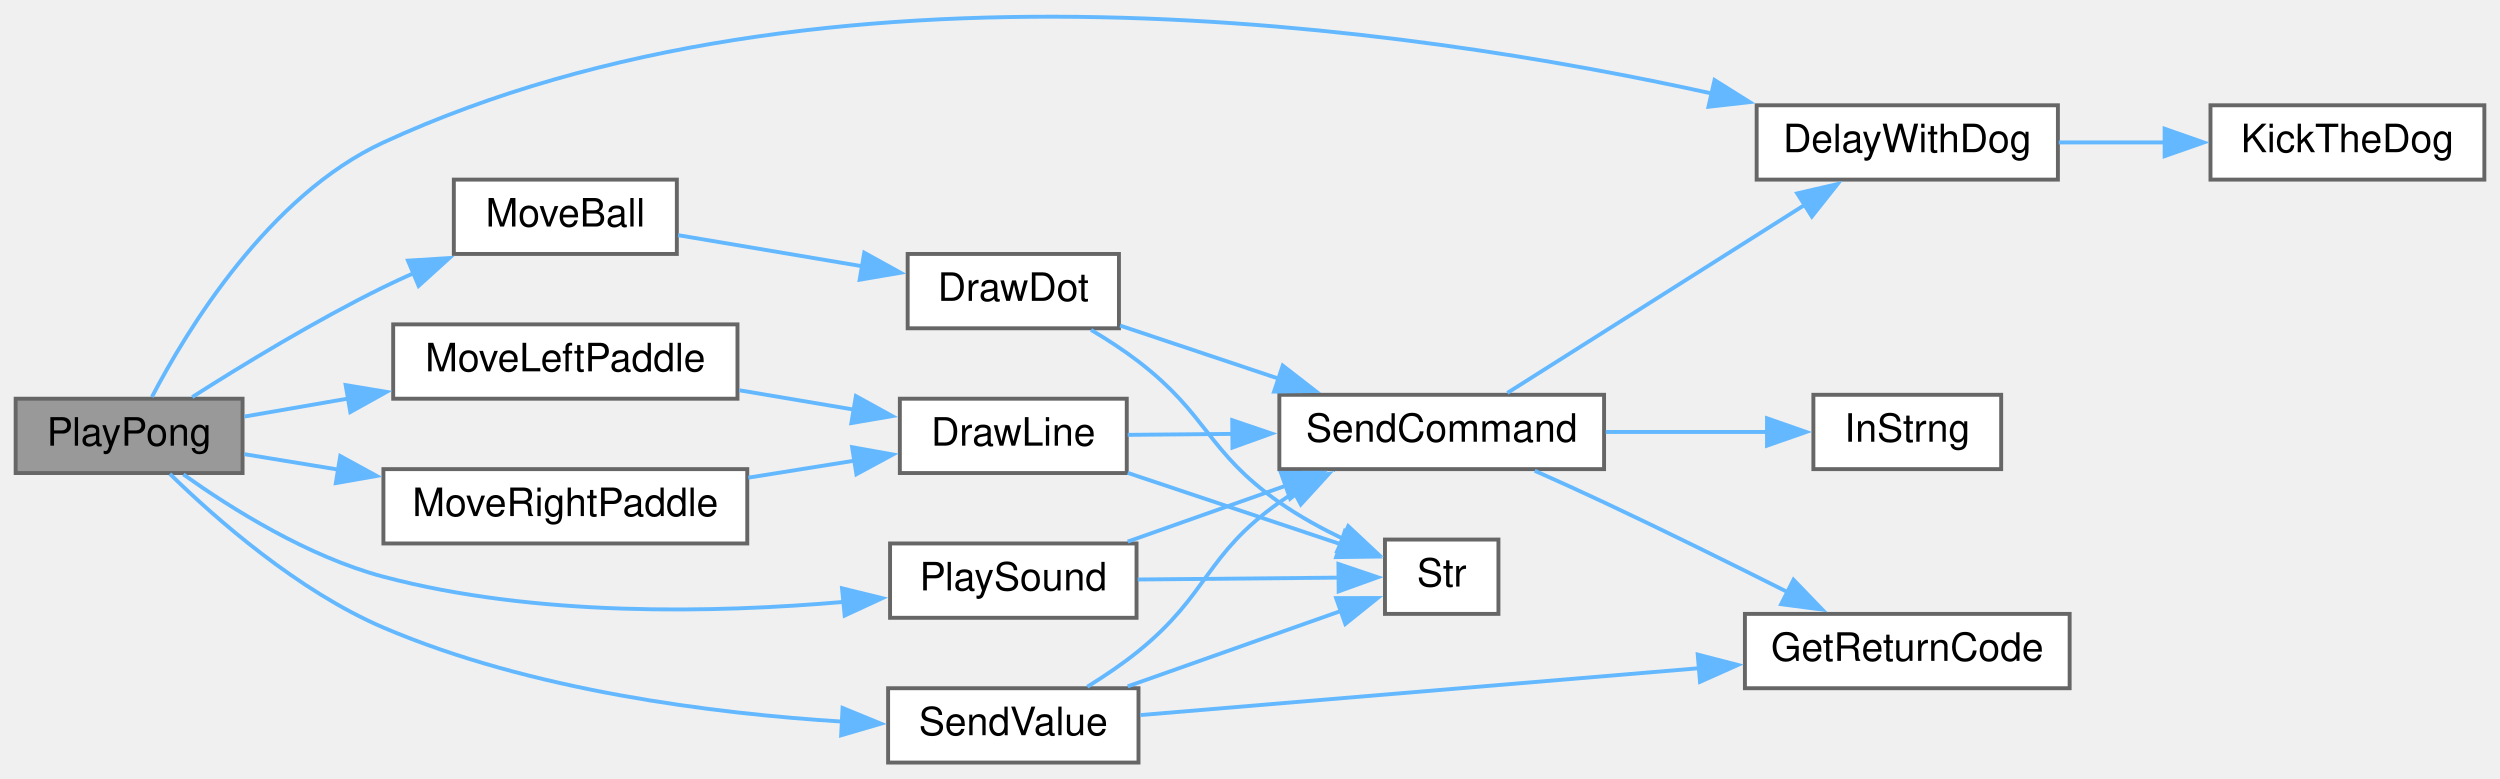
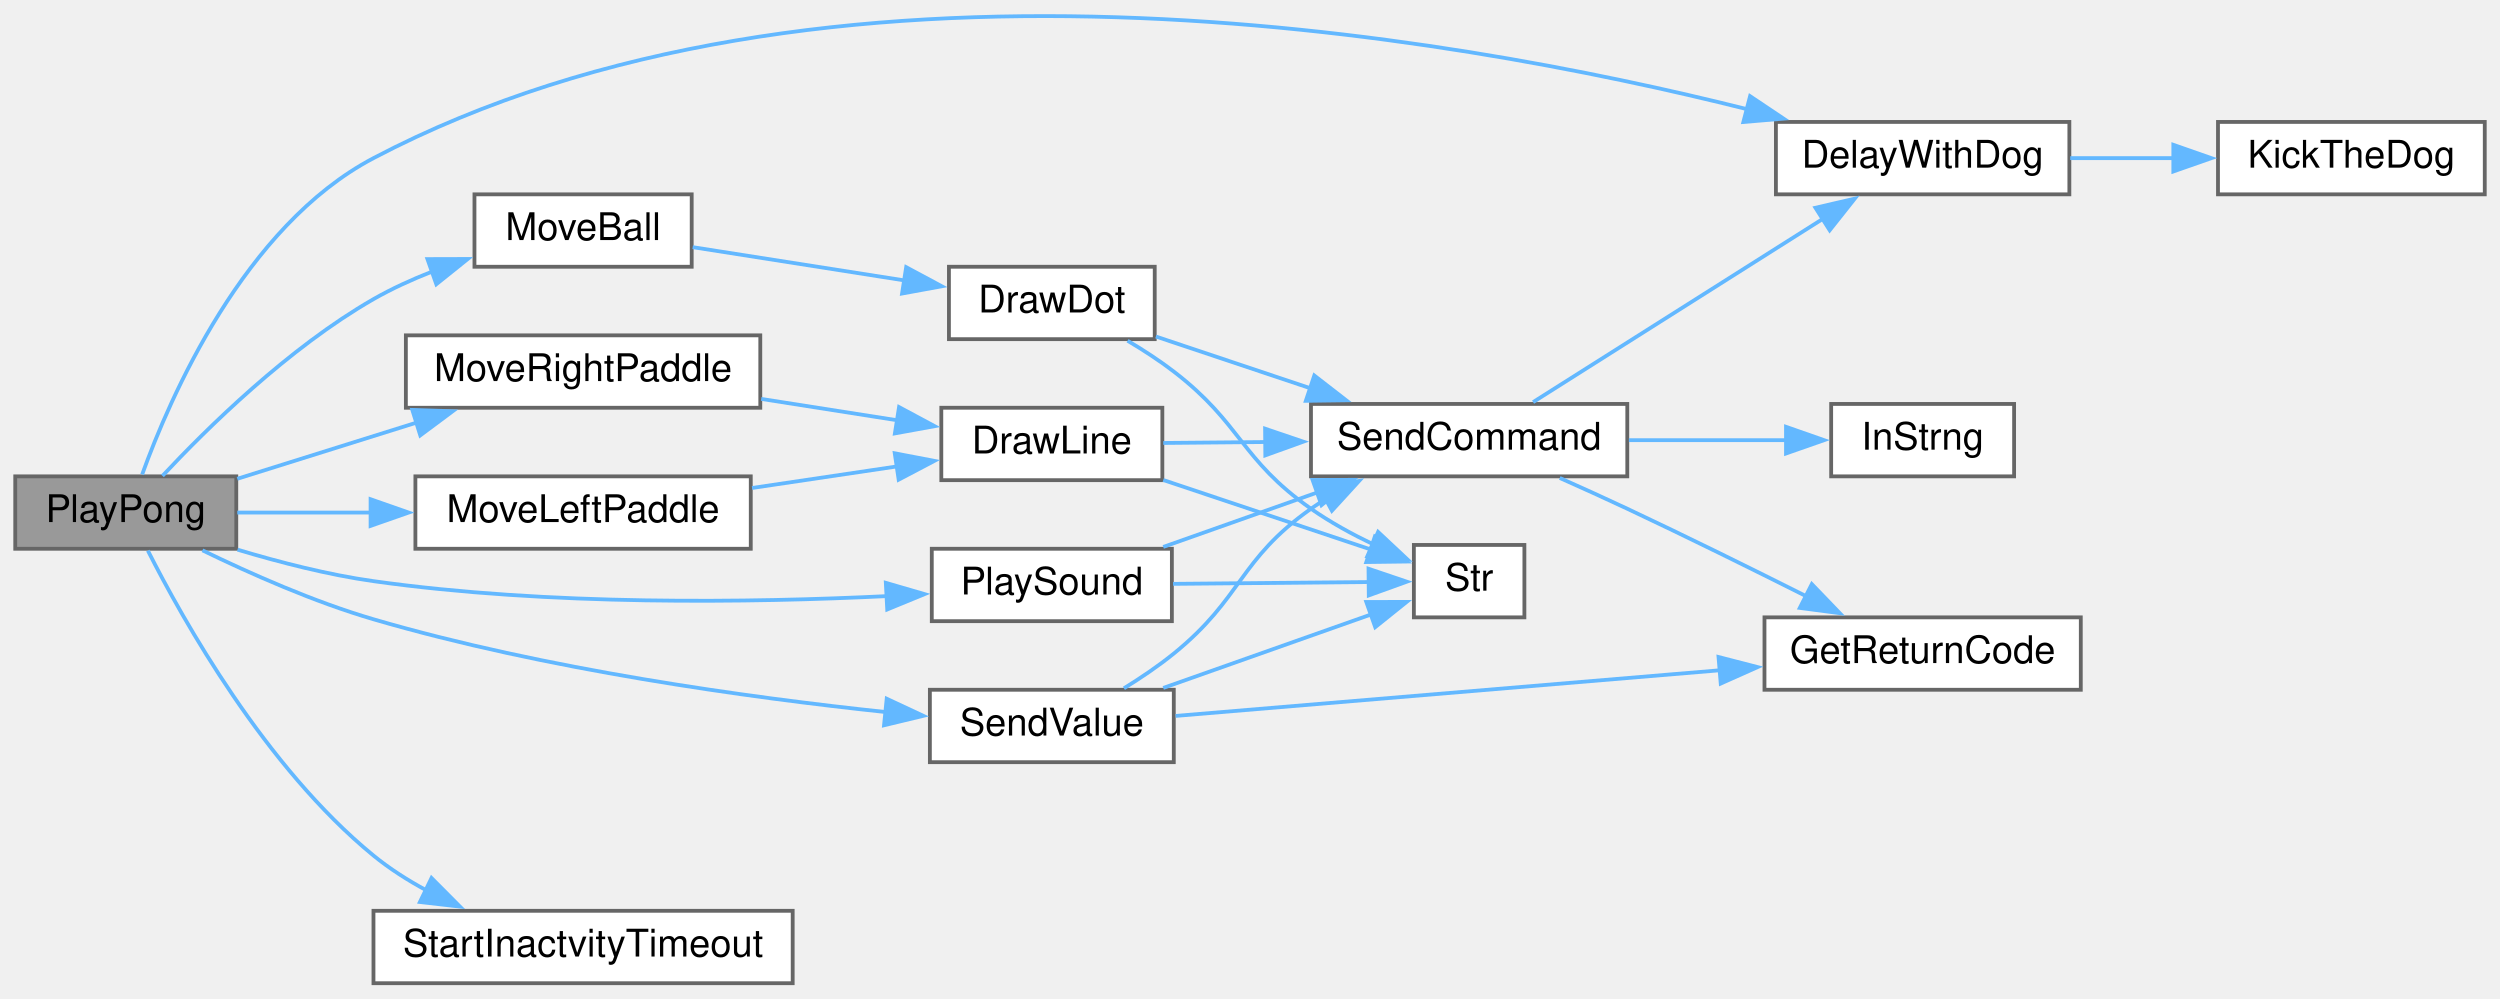
- <svg xmlns="http://www.w3.org/2000/svg" xmlns:xlink="http://www.w3.org/1999/xlink" width="639pt" height="199pt" viewBox="0.00 0.00 639.00 198.82">
-   <g id="graph0" class="graph" transform="scale(1 1) rotate(0) translate(4 194.82)">
+ <svg xmlns="http://www.w3.org/2000/svg" xmlns:xlink="http://www.w3.org/1999/xlink" width="656pt" height="262pt" viewBox="0.00 0.00 656.00 261.99">
+   <g id="graph0" class="graph" transform="scale(1 1) rotate(0) translate(4 257.99)">
    <g id="node1" class="node">
      <g id="a_node1">
        <a xlink:title=" ">
-           <polygon fill="#999999" stroke="#666666" points="58,-93 0,-93 0,-74 58,-74 58,-93" />
-           <text text-anchor="middle" x="29" y="-81" font-family="Helvetica,sans-Serif" font-size="10.00">PlayPong</text>
+           <polygon fill="#999999" stroke="#666666" points="58,-133 0,-133 0,-114 58,-114 58,-133" />
+           <text text-anchor="middle" x="29" y="-121" font-family="Helvetica,sans-Serif" font-size="10.00">PlayPong</text>
        </a>
      </g>
    </g>
    <g id="node2" class="node">
      <g id="a_node2">
        <a xlink:href="TransmitterCode_2src_2main_8cpp.html#a3b1d8aa403e2724e55c71da3d9d13e7e" target="_top" xlink:title=" ">
-           <polygon fill="white" stroke="#666666" points="522,-168 445,-168 445,-149 522,-149 522,-168" />
-           <text text-anchor="middle" x="483.5" y="-156" font-family="Helvetica,sans-Serif" font-size="10.00">DelayWithDog</text>
+           <polygon fill="white" stroke="#666666" points="539,-226 462,-226 462,-207 539,-207 539,-226" />
+           <text text-anchor="middle" x="500.5" y="-214" font-family="Helvetica,sans-Serif" font-size="10.00">DelayWithDog</text>
        </a>
      </g>
    </g>
    <g id="edge1" class="edge">
-       <path fill="none" stroke="#63b8ff" d="M34.82,-93.44C43.74,-110.53 64.62,-144.95 94,-158.5 206.29,-210.29 357,-187.9 433.51,-171.02" />
-       <polygon fill="#63b8ff" stroke="#63b8ff" points="434.24,-174.44 443.22,-168.81 432.69,-167.62 434.24,-174.44" />
+       <path fill="none" stroke="#63b8ff" d="M33.3,-133.49C40.55,-153.61 60,-198.62 94,-216.5 211.6,-278.32 376.18,-249 454.56,-229.31" />
+       <polygon fill="#63b8ff" stroke="#63b8ff" points="455.22,-232.76 464.02,-226.87 453.46,-225.98 455.22,-232.76" />
    </g>
    <g id="node4" class="node">
      <g id="a_node4">
        <a xlink:href="TransmitterCode_2src_2main_8cpp.html#abead2677dc553c693bcf9bf0c54c0c81" target="_top" xlink:title=" ">
-           <polygon fill="white" stroke="#666666" points="169,-149 112,-149 112,-130 169,-130 169,-149" />
-           <text text-anchor="middle" x="140.5" y="-137" font-family="Helvetica,sans-Serif" font-size="10.00">MoveBall</text>
+           <polygon fill="white" stroke="#666666" points="177.5,-207 120.5,-207 120.5,-188 177.5,-188 177.5,-207" />
+           <text text-anchor="middle" x="149" y="-195" font-family="Helvetica,sans-Serif" font-size="10.00">MoveBall</text>
        </a>
      </g>
    </g>
    <g id="edge3" class="edge">
-       <path fill="none" stroke="#63b8ff" d="M45.14,-93.42C57.87,-101.54 76.72,-113.02 94,-121.5 96.54,-122.74 99.18,-123.97 101.86,-125.16" />
-       <polygon fill="#63b8ff" stroke="#63b8ff" points="100.28,-128.29 110.85,-128.95 103,-121.84 100.28,-128.29" />
+       <path fill="none" stroke="#63b8ff" d="M38.63,-133.13C50.15,-145.45 71.71,-166.73 94,-179.5 98.79,-182.24 104.05,-184.64 109.36,-186.72" />
+       <polygon fill="#63b8ff" stroke="#63b8ff" points="108.16,-190.01 118.75,-190.04 110.49,-183.41 108.16,-190.01" />
    </g>
    <g id="node10" class="node">
      <g id="a_node10">
        <a xlink:href="TransmitterCode_2src_2main_8cpp.html#a597c265ad6f7184c9617fe733559fce1" target="_top" xlink:title=" ">
-           <polygon fill="white" stroke="#666666" points="184.5,-112 96.5,-112 96.5,-93 184.5,-93 184.5,-112" />
-           <text text-anchor="middle" x="140.5" y="-100" font-family="Helvetica,sans-Serif" font-size="10.00">MoveLeftPaddle</text>
+           <polygon fill="white" stroke="#666666" points="193,-133 105,-133 105,-114 193,-114 193,-133" />
+           <text text-anchor="middle" x="149" y="-121" font-family="Helvetica,sans-Serif" font-size="10.00">MoveLeftPaddle</text>
        </a>
      </g>
    </g>
    <g id="edge10" class="edge">
-       <path fill="none" stroke="#63b8ff" d="M58.48,-88.44C66.68,-89.87 75.91,-91.47 85.13,-93.07" />
-       <polygon fill="#63b8ff" stroke="#63b8ff" points="84.35,-96.48 94.8,-94.74 85.54,-89.59 84.35,-96.48" />
+       <path fill="none" stroke="#63b8ff" d="M58.26,-123.5C68.8,-123.5 81.16,-123.5 93.28,-123.5" />
+       <polygon fill="#63b8ff" stroke="#63b8ff" points="93.24,-127 103.24,-123.5 93.24,-120 93.24,-127" />
    </g>
    <g id="node12" class="node">
      <g id="a_node12">
        <a xlink:href="TransmitterCode_2src_2main_8cpp.html#a75b346b01df7a1e2903868da88639143" target="_top" xlink:title=" ">
-           <polygon fill="white" stroke="#666666" points="187,-75 94,-75 94,-56 187,-56 187,-75" />
-           <text text-anchor="middle" x="140.5" y="-63" font-family="Helvetica,sans-Serif" font-size="10.00">MoveRightPaddle</text>
+           <polygon fill="white" stroke="#666666" points="195.5,-170 102.5,-170 102.5,-151 195.5,-151 195.5,-170" />
+           <text text-anchor="middle" x="149" y="-158" font-family="Helvetica,sans-Serif" font-size="10.00">MoveRightPaddle</text>
        </a>
      </g>
    </g>
    <g id="edge14" class="edge">
-       <path fill="none" stroke="#63b8ff" d="M58.48,-78.82C65.89,-77.6 74.14,-76.24 82.45,-74.88" />
-       <polygon fill="#63b8ff" stroke="#63b8ff" points="82.97,-78.34 92.27,-73.26 81.84,-71.43 82.97,-78.34" />
+       <path fill="none" stroke="#63b8ff" d="M58.26,-132.36C72.45,-136.81 89.91,-142.29 105.66,-147.22" />
+       <polygon fill="#63b8ff" stroke="#63b8ff" points="104.19,-150.43 114.78,-150.08 106.28,-143.75 104.19,-150.43" />
    </g>
    <g id="node13" class="node">
      <g id="a_node13">
        <a xlink:href="TransmitterCode_2src_2main_8cpp.html#aa490b4664b0a4498d53b30b82287d5df" target="_top" xlink:title=" ">
-           <polygon fill="white" stroke="#666666" points="286.5,-56 223.5,-56 223.5,-37 286.5,-37 286.5,-56" />
-           <text text-anchor="middle" x="255" y="-44" font-family="Helvetica,sans-Serif" font-size="10.00">PlaySound</text>
+           <polygon fill="white" stroke="#666666" points="303.5,-114 240.5,-114 240.5,-95 303.5,-95 303.5,-114" />
+           <text text-anchor="middle" x="272" y="-102" font-family="Helvetica,sans-Serif" font-size="10.00">PlaySound</text>
        </a>
      </g>
    </g>
    <g id="edge16" class="edge">
-       <path fill="none" stroke="#63b8ff" d="M42.87,-73.65C55.22,-64.85 74.78,-52.6 94,-47.5 132.86,-37.19 178.92,-38.22 211.62,-41.06" />
-       <polygon fill="#63b8ff" stroke="#63b8ff" points="211.22,-44.54 221.51,-42.02 211.9,-37.57 211.22,-44.54" />
+       <path fill="none" stroke="#63b8ff" d="M58.32,-113.77C69.32,-110.46 82.11,-107.17 94,-105.5 139.85,-99.04 193.06,-99.84 229.07,-101.59" />
+       <polygon fill="#63b8ff" stroke="#63b8ff" points="228.44,-105.06 238.61,-102.1 228.81,-98.07 228.44,-105.06" />
    </g>
    <g id="node14" class="node">
      <g id="a_node14">
        <a xlink:href="TransmitterCode_2src_2main_8cpp.html#a1e20efc1e419b252b50d36f9924503fc" target="_top" xlink:title=" ">
-           <polygon fill="white" stroke="#666666" points="287,-19 223,-19 223,0 287,0 287,-19" />
-           <text text-anchor="middle" x="255" y="-7" font-family="Helvetica,sans-Serif" font-size="10.00">SendValue</text>
+           <polygon fill="white" stroke="#666666" points="304,-77 240,-77 240,-58 304,-58 304,-77" />
+           <text text-anchor="middle" x="272" y="-65" font-family="Helvetica,sans-Serif" font-size="10.00">SendValue</text>
        </a>
      </g>
    </g>
    <g id="edge19" class="edge">
-       <path fill="none" stroke="#63b8ff" d="M39.41,-73.79C51.08,-62.39 72.13,-43.86 94,-34.5 131.69,-18.38 178.35,-12.51 211.54,-10.45" />
-       <polygon fill="#63b8ff" stroke="#63b8ff" points="211.36,-13.96 221.16,-9.94 211,-6.97 211.36,-13.96" />
+       <path fill="none" stroke="#63b8ff" d="M49.12,-113.59C61.6,-107.52 78.4,-100.06 94,-95.5 139,-82.33 192.35,-74.97 228.63,-71.13" />
+       <polygon fill="#63b8ff" stroke="#63b8ff" points="228.67,-74.65 238.27,-70.16 227.97,-67.68 228.67,-74.65" />
+     </g>
+     <g id="node15" class="node">
+       <g id="a_node15">
+         <a xlink:href="TransmitterCode_2src_2main_8cpp.html#a793b7bcd77531c95fe72ed4356d421c8" target="_top" xlink:title=" ">
+           <polygon fill="white" stroke="#666666" points="204,-19 94,-19 94,0 204,0 204,-19" />
+           <text text-anchor="middle" x="149" y="-7" font-family="Helvetica,sans-Serif" font-size="10.00">StartInactvityTimeout</text>
+         </a>
+       </g>
+     </g>
+     <g id="edge23" class="edge">
+       <path fill="none" stroke="#63b8ff" d="M34.8,-113.52C43.98,-95.37 65.65,-56.68 94,-33.5 98.2,-30.07 102.96,-27.03 107.88,-24.37" />
+       <polygon fill="#63b8ff" stroke="#63b8ff" points="109.23,-27.61 116.7,-20.1 106.18,-21.31 109.23,-27.61" />
    </g>
    <g id="node3" class="node">
      <g id="a_node3">
        <a xlink:href="ReceiverCode_2src_2main_8cpp.html#ada95a00a341e4a80176eda743a94ab2e" target="_top" xlink:title=" ">
-           <polygon fill="white" stroke="#666666" points="631,-168 561,-168 561,-149 631,-149 631,-168" />
-           <text text-anchor="middle" x="596" y="-156" font-family="Helvetica,sans-Serif" font-size="10.00">KickTheDog</text>
+           <polygon fill="white" stroke="#666666" points="648,-226 578,-226 578,-207 648,-207 648,-226" />
+           <text text-anchor="middle" x="613" y="-214" font-family="Helvetica,sans-Serif" font-size="10.00">KickTheDog</text>
        </a>
      </g>
    </g>
    <g id="edge2" class="edge">
-       <path fill="none" stroke="#63b8ff" d="M522.22,-158.5C531.01,-158.5 540.46,-158.5 549.55,-158.5" />
-       <polygon fill="#63b8ff" stroke="#63b8ff" points="549.28,-162 559.28,-158.5 549.28,-155 549.28,-162" />
+       <path fill="none" stroke="#63b8ff" d="M539.22,-216.5C548.01,-216.5 557.46,-216.5 566.55,-216.5" />
+       <polygon fill="#63b8ff" stroke="#63b8ff" points="566.28,-220 576.28,-216.5 566.28,-213 566.28,-220" />
    </g>
    <g id="node5" class="node">
      <g id="a_node5">
        <a xlink:href="TransmitterCode_2src_2main_8cpp.html#ad0feb21fbea69455d1d206f142b563ac" target="_top" xlink:title=" ">
-           <polygon fill="white" stroke="#666666" points="282,-130 228,-130 228,-111 282,-111 282,-130" />
-           <text text-anchor="middle" x="255" y="-118" font-family="Helvetica,sans-Serif" font-size="10.00">DrawDot</text>
+           <polygon fill="white" stroke="#666666" points="299,-188 245,-188 245,-169 299,-169 299,-188" />
+           <text text-anchor="middle" x="272" y="-176" font-family="Helvetica,sans-Serif" font-size="10.00">DrawDot</text>
        </a>
      </g>
    </g>
    <g id="edge4" class="edge">
-       <path fill="none" stroke="#63b8ff" d="M169.31,-134.8C183.52,-132.4 201.01,-129.45 216.4,-126.85" />
-       <polygon fill="#63b8ff" stroke="#63b8ff" points="216.9,-130.32 226.18,-125.2 215.73,-123.41 216.9,-130.32" />
+       <path fill="none" stroke="#63b8ff" d="M177.76,-193.14C194.24,-190.55 215.37,-187.24 233.34,-184.41" />
+       <polygon fill="#63b8ff" stroke="#63b8ff" points="233.78,-187.89 243.12,-182.88 232.7,-180.97 233.78,-187.89" />
    </g>
    <g id="node6" class="node">
      <g id="a_node6">
        <a xlink:href="TransmitterCode_2src_2main_8cpp.html#aecac2f0c289f02ef3c92b85be82eacac" target="_top" xlink:title=" ">
-           <polygon fill="white" stroke="#666666" points="406,-94 323,-94 323,-75 406,-75 406,-94" />
-           <text text-anchor="middle" x="364.5" y="-82" font-family="Helvetica,sans-Serif" font-size="10.00">SendCommand</text>
+           <polygon fill="white" stroke="#666666" points="423,-152 340,-152 340,-133 423,-133 423,-152" />
+           <text text-anchor="middle" x="381.5" y="-140" font-family="Helvetica,sans-Serif" font-size="10.00">SendCommand</text>
        </a>
      </g>
    </g>
    <g id="edge5" class="edge">
-       <path fill="none" stroke="#63b8ff" d="M282.3,-111.69C294.56,-107.59 309.43,-102.61 323.07,-98.04" />
-       <polygon fill="#63b8ff" stroke="#63b8ff" points="323.87,-101.46 332.24,-94.97 321.65,-94.82 323.87,-101.46" />
+       <path fill="none" stroke="#63b8ff" d="M299.3,-169.69C311.56,-165.59 326.43,-160.61 340.07,-156.04" />
+       <polygon fill="#63b8ff" stroke="#63b8ff" points="340.87,-159.46 349.24,-152.97 338.65,-152.82 340.87,-159.46" />
    </g>
    <g id="node9" class="node">
      <g id="a_node9">
        <a xlink:href="TransmitterCode_2src_2main_8cpp.html#a590a9174319918d7e3d7baca323fcf26" target="_top" xlink:title=" ">
-           <polygon fill="white" stroke="#666666" points="379,-57 350,-57 350,-38 379,-38 379,-57" />
-           <text text-anchor="middle" x="364.5" y="-45" font-family="Helvetica,sans-Serif" font-size="10.00">Str</text>
+           <polygon fill="white" stroke="#666666" points="396,-115 367,-115 367,-96 396,-96 396,-115" />
+           <text text-anchor="middle" x="381.5" y="-103" font-family="Helvetica,sans-Serif" font-size="10.00">Str</text>
        </a>
      </g>
    </g>
    <g id="edge9" class="edge">
-       <path fill="none" stroke="#63b8ff" d="M274.87,-110.59C279,-108.14 283.25,-105.38 287,-102.5 304.93,-88.7 304.48,-79.5 323,-66.5 328.04,-62.97 333.83,-59.8 339.44,-57.11" />
-       <polygon fill="#63b8ff" stroke="#63b8ff" points="340.61,-60.42 348.35,-53.17 337.78,-54.02 340.61,-60.42" />
+       <path fill="none" stroke="#63b8ff" d="M291.87,-168.59C296,-166.14 300.25,-163.38 304,-160.5 321.93,-146.7 321.48,-137.5 340,-124.5 345.04,-120.97 350.83,-117.8 356.44,-115.11" />
+       <polygon fill="#63b8ff" stroke="#63b8ff" points="357.61,-118.42 365.35,-111.17 354.78,-112.02 357.61,-118.42" />
    </g>
    <g id="edge6" class="edge">
-       <path fill="none" stroke="#63b8ff" d="M381.28,-94.48C400.84,-106.85 434.41,-128.08 457.49,-142.68" />
-       <polygon fill="#63b8ff" stroke="#63b8ff" points="455.37,-145.48 465.69,-147.87 459.11,-139.57 455.37,-145.48" />
+       <path fill="none" stroke="#63b8ff" d="M398.28,-152.48C417.84,-164.85 451.41,-186.08 474.49,-200.68" />
+       <polygon fill="#63b8ff" stroke="#63b8ff" points="472.37,-203.48 482.69,-205.87 476.11,-197.57 472.37,-203.48" />
    </g>
    <g id="node7" class="node">
      <g id="a_node7">
        <a xlink:href="TransmitterCode_2src_2main_8cpp.html#a43937dd3d9c795271fd9c3eb3c6b6410" target="_top" xlink:title=" ">
-           <polygon fill="white" stroke="#666666" points="525,-38 442,-38 442,-19 525,-19 525,-38" />
-           <text text-anchor="middle" x="483.5" y="-26" font-family="Helvetica,sans-Serif" font-size="10.00">GetReturnCode</text>
+           <polygon fill="white" stroke="#666666" points="542,-96 459,-96 459,-77 542,-77 542,-96" />
+           <text text-anchor="middle" x="500.5" y="-84" font-family="Helvetica,sans-Serif" font-size="10.00">GetReturnCode</text>
        </a>
      </g>
    </g>
    <g id="edge7" class="edge">
-       <path fill="none" stroke="#63b8ff" d="M388.28,-74.58C394.08,-72 400.29,-69.19 406,-66.5 421.61,-59.16 438.83,-50.64 452.98,-43.53" />
-       <polygon fill="#63b8ff" stroke="#63b8ff" points="454.42,-46.73 461.77,-39.1 451.26,-40.48 454.42,-46.73" />
+       <path fill="none" stroke="#63b8ff" d="M405.28,-132.58C411.08,-130 417.29,-127.19 423,-124.5 438.61,-117.16 455.83,-108.64 469.98,-101.53" />
+       <polygon fill="#63b8ff" stroke="#63b8ff" points="471.42,-104.73 478.77,-97.1 468.26,-98.48 471.42,-104.73" />
    </g>
    <g id="node8" class="node">
      <g id="a_node8">
        <a xlink:href="TransmitterCode_2src_2main_8cpp.html#a5f109790a6fe0b972a502f3cac4ed1e7" target="_top" xlink:title=" ">
-           <polygon fill="white" stroke="#666666" points="507.5,-94 459.5,-94 459.5,-75 507.5,-75 507.5,-94" />
-           <text text-anchor="middle" x="483.5" y="-82" font-family="Helvetica,sans-Serif" font-size="10.00">InStrng</text>
+           <polygon fill="white" stroke="#666666" points="524.5,-152 476.5,-152 476.5,-133 524.5,-133 524.5,-152" />
+           <text text-anchor="middle" x="500.5" y="-140" font-family="Helvetica,sans-Serif" font-size="10.00">InStrng</text>
        </a>
      </g>
    </g>
    <g id="edge8" class="edge">
-       <path fill="none" stroke="#63b8ff" d="M406.42,-84.5C419.94,-84.5 434.84,-84.5 447.85,-84.5" />
-       <polygon fill="#63b8ff" stroke="#63b8ff" points="447.65,-88 457.65,-84.5 447.65,-81 447.65,-88" />
+       <path fill="none" stroke="#63b8ff" d="M423.42,-142.5C436.94,-142.5 451.84,-142.5 464.85,-142.5" />
+       <polygon fill="#63b8ff" stroke="#63b8ff" points="464.65,-146 474.65,-142.5 464.65,-139 464.65,-146" />
    </g>
    <g id="node11" class="node">
      <g id="a_node11">
        <a xlink:href="TransmitterCode_2src_2main_8cpp.html#acbef1d41e1bd646b60a6e8afd9c66880" target="_top" xlink:title=" ">
-           <polygon fill="white" stroke="#666666" points="284,-93 226,-93 226,-74 284,-74 284,-93" />
-           <text text-anchor="middle" x="255" y="-81" font-family="Helvetica,sans-Serif" font-size="10.00">DrawLine</text>
+           <polygon fill="white" stroke="#666666" points="301,-151 243,-151 243,-132 301,-132 301,-151" />
+           <text text-anchor="middle" x="272" y="-139" font-family="Helvetica,sans-Serif" font-size="10.00">DrawLine</text>
        </a>
      </g>
    </g>
    <g id="edge11" class="edge">
-       <path fill="none" stroke="#63b8ff" d="M185,-95.15C194.67,-93.52 204.87,-91.8 214.37,-90.19" />
-       <polygon fill="#63b8ff" stroke="#63b8ff" points="214.77,-93.67 224.05,-88.56 213.61,-86.77 214.77,-93.67" />
+       <path fill="none" stroke="#63b8ff" d="M193.34,-129.95C205.78,-131.8 219.27,-133.8 231.46,-135.62" />
+       <polygon fill="#63b8ff" stroke="#63b8ff" points="230.78,-139.05 241.18,-137.06 231.81,-132.13 230.78,-139.05" />
    </g>
    <g id="edge12" class="edge">
-       <path fill="none" stroke="#63b8ff" d="M284.24,-83.76C292.56,-83.84 301.93,-83.93 311.25,-84.01" />
-       <polygon fill="#63b8ff" stroke="#63b8ff" points="310.96,-87.51 320.99,-84.1 311.02,-80.51 310.96,-87.51" />
+       <path fill="none" stroke="#63b8ff" d="M301.24,-141.76C309.56,-141.84 318.93,-141.93 328.25,-142.01" />
+       <polygon fill="#63b8ff" stroke="#63b8ff" points="327.96,-145.51 337.99,-142.1 328.02,-138.51 327.96,-145.51" />
    </g>
    <g id="edge13" class="edge">
-       <path fill="none" stroke="#63b8ff" d="M284.24,-74.04C301.16,-68.38 322.47,-61.24 338.73,-55.79" />
-       <polygon fill="#63b8ff" stroke="#63b8ff" points="339.74,-59.15 348.11,-52.65 337.52,-52.51 339.74,-59.15" />
+       <path fill="none" stroke="#63b8ff" d="M301.24,-132.04C318.16,-126.38 339.47,-119.24 355.73,-113.79" />
+       <polygon fill="#63b8ff" stroke="#63b8ff" points="356.74,-117.15 365.11,-110.65 354.52,-110.51 356.74,-117.15" />
    </g>
    <g id="edge15" class="edge">
-       <path fill="none" stroke="#63b8ff" d="M187.26,-72.82C196.31,-74.27 205.74,-75.78 214.56,-77.19" />
-       <polygon fill="#63b8ff" stroke="#63b8ff" points="213.8,-80.61 224.23,-78.74 214.9,-73.7 213.8,-80.61" />
+       <path fill="none" stroke="#63b8ff" d="M195.74,-153.32C207.59,-151.46 220.24,-149.47 231.72,-147.67" />
+       <polygon fill="#63b8ff" stroke="#63b8ff" points="231.91,-151.18 241.25,-146.17 230.82,-144.27 231.91,-151.18" />
    </g>
    <g id="edge17" class="edge">
-       <path fill="none" stroke="#63b8ff" d="M284.24,-56.48C296.59,-60.85 311.27,-66.04 324.62,-70.76" />
-       <polygon fill="#63b8ff" stroke="#63b8ff" points="323.42,-74.05 334.02,-74.08 325.76,-67.45 323.42,-74.05" />
+       <path fill="none" stroke="#63b8ff" d="M301.24,-114.48C313.59,-118.85 328.27,-124.04 341.62,-128.76" />
+       <polygon fill="#63b8ff" stroke="#63b8ff" points="340.42,-132.05 351.02,-132.08 342.76,-125.45 340.42,-132.05" />
    </g>
    <g id="edge18" class="edge">
-       <path fill="none" stroke="#63b8ff" d="M286.81,-46.79C303.16,-46.94 323,-47.12 338.4,-47.27" />
-       <polygon fill="#63b8ff" stroke="#63b8ff" points="338.1,-50.76 348.14,-47.36 338.17,-43.76 338.1,-50.76" />
+       <path fill="none" stroke="#63b8ff" d="M303.81,-104.79C320.16,-104.94 340,-105.12 355.4,-105.27" />
+       <polygon fill="#63b8ff" stroke="#63b8ff" points="355.1,-108.76 365.14,-105.36 355.17,-101.76 355.1,-108.76" />
    </g>
    <g id="edge21" class="edge">
-       <path fill="none" stroke="#63b8ff" d="M273.92,-19.38C278.35,-22.12 282.98,-25.24 287,-28.5 305.07,-43.15 304,-53.07 323,-66.5 324.34,-67.44 325.73,-68.35 327.16,-69.23" />
-       <polygon fill="#63b8ff" stroke="#63b8ff" points="325.17,-72.14 335.64,-73.8 328.49,-65.98 325.17,-72.14" />
+       <path fill="none" stroke="#63b8ff" d="M290.92,-77.38C295.35,-80.12 299.98,-83.24 304,-86.5 322.07,-101.15 321,-111.07 340,-124.5 341.34,-125.44 342.73,-126.35 344.16,-127.23" />
+       <polygon fill="#63b8ff" stroke="#63b8ff" points="342.17,-130.14 352.64,-131.8 345.49,-123.98 342.17,-130.14" />
    </g>
    <g id="edge20" class="edge">
-       <path fill="none" stroke="#63b8ff" d="M287.49,-12.14C324.43,-15.24 386.2,-20.42 430.33,-24.12" />
-       <polygon fill="#63b8ff" stroke="#63b8ff" points="429.94,-27.6 440.2,-24.95 430.52,-20.63 429.94,-27.6" />
+       <path fill="none" stroke="#63b8ff" d="M304.49,-70.14C341.43,-73.24 403.2,-78.42 447.33,-82.12" />
+       <polygon fill="#63b8ff" stroke="#63b8ff" points="446.94,-85.6 457.2,-82.95 447.52,-78.63 446.94,-85.6" />
    </g>
    <g id="edge22" class="edge">
-       <path fill="none" stroke="#63b8ff" d="M284.24,-19.48C301.16,-25.46 322.47,-33 338.73,-38.75" />
-       <polygon fill="#63b8ff" stroke="#63b8ff" points="337.52,-42.03 348.12,-42.06 339.86,-35.43 337.52,-42.03" />
+       <path fill="none" stroke="#63b8ff" d="M301.24,-77.48C318.16,-83.46 339.47,-91 355.73,-96.75" />
+       <polygon fill="#63b8ff" stroke="#63b8ff" points="354.52,-100.03 365.12,-100.06 356.86,-93.43 354.52,-100.03" />
    </g>
  </g>
</svg>
